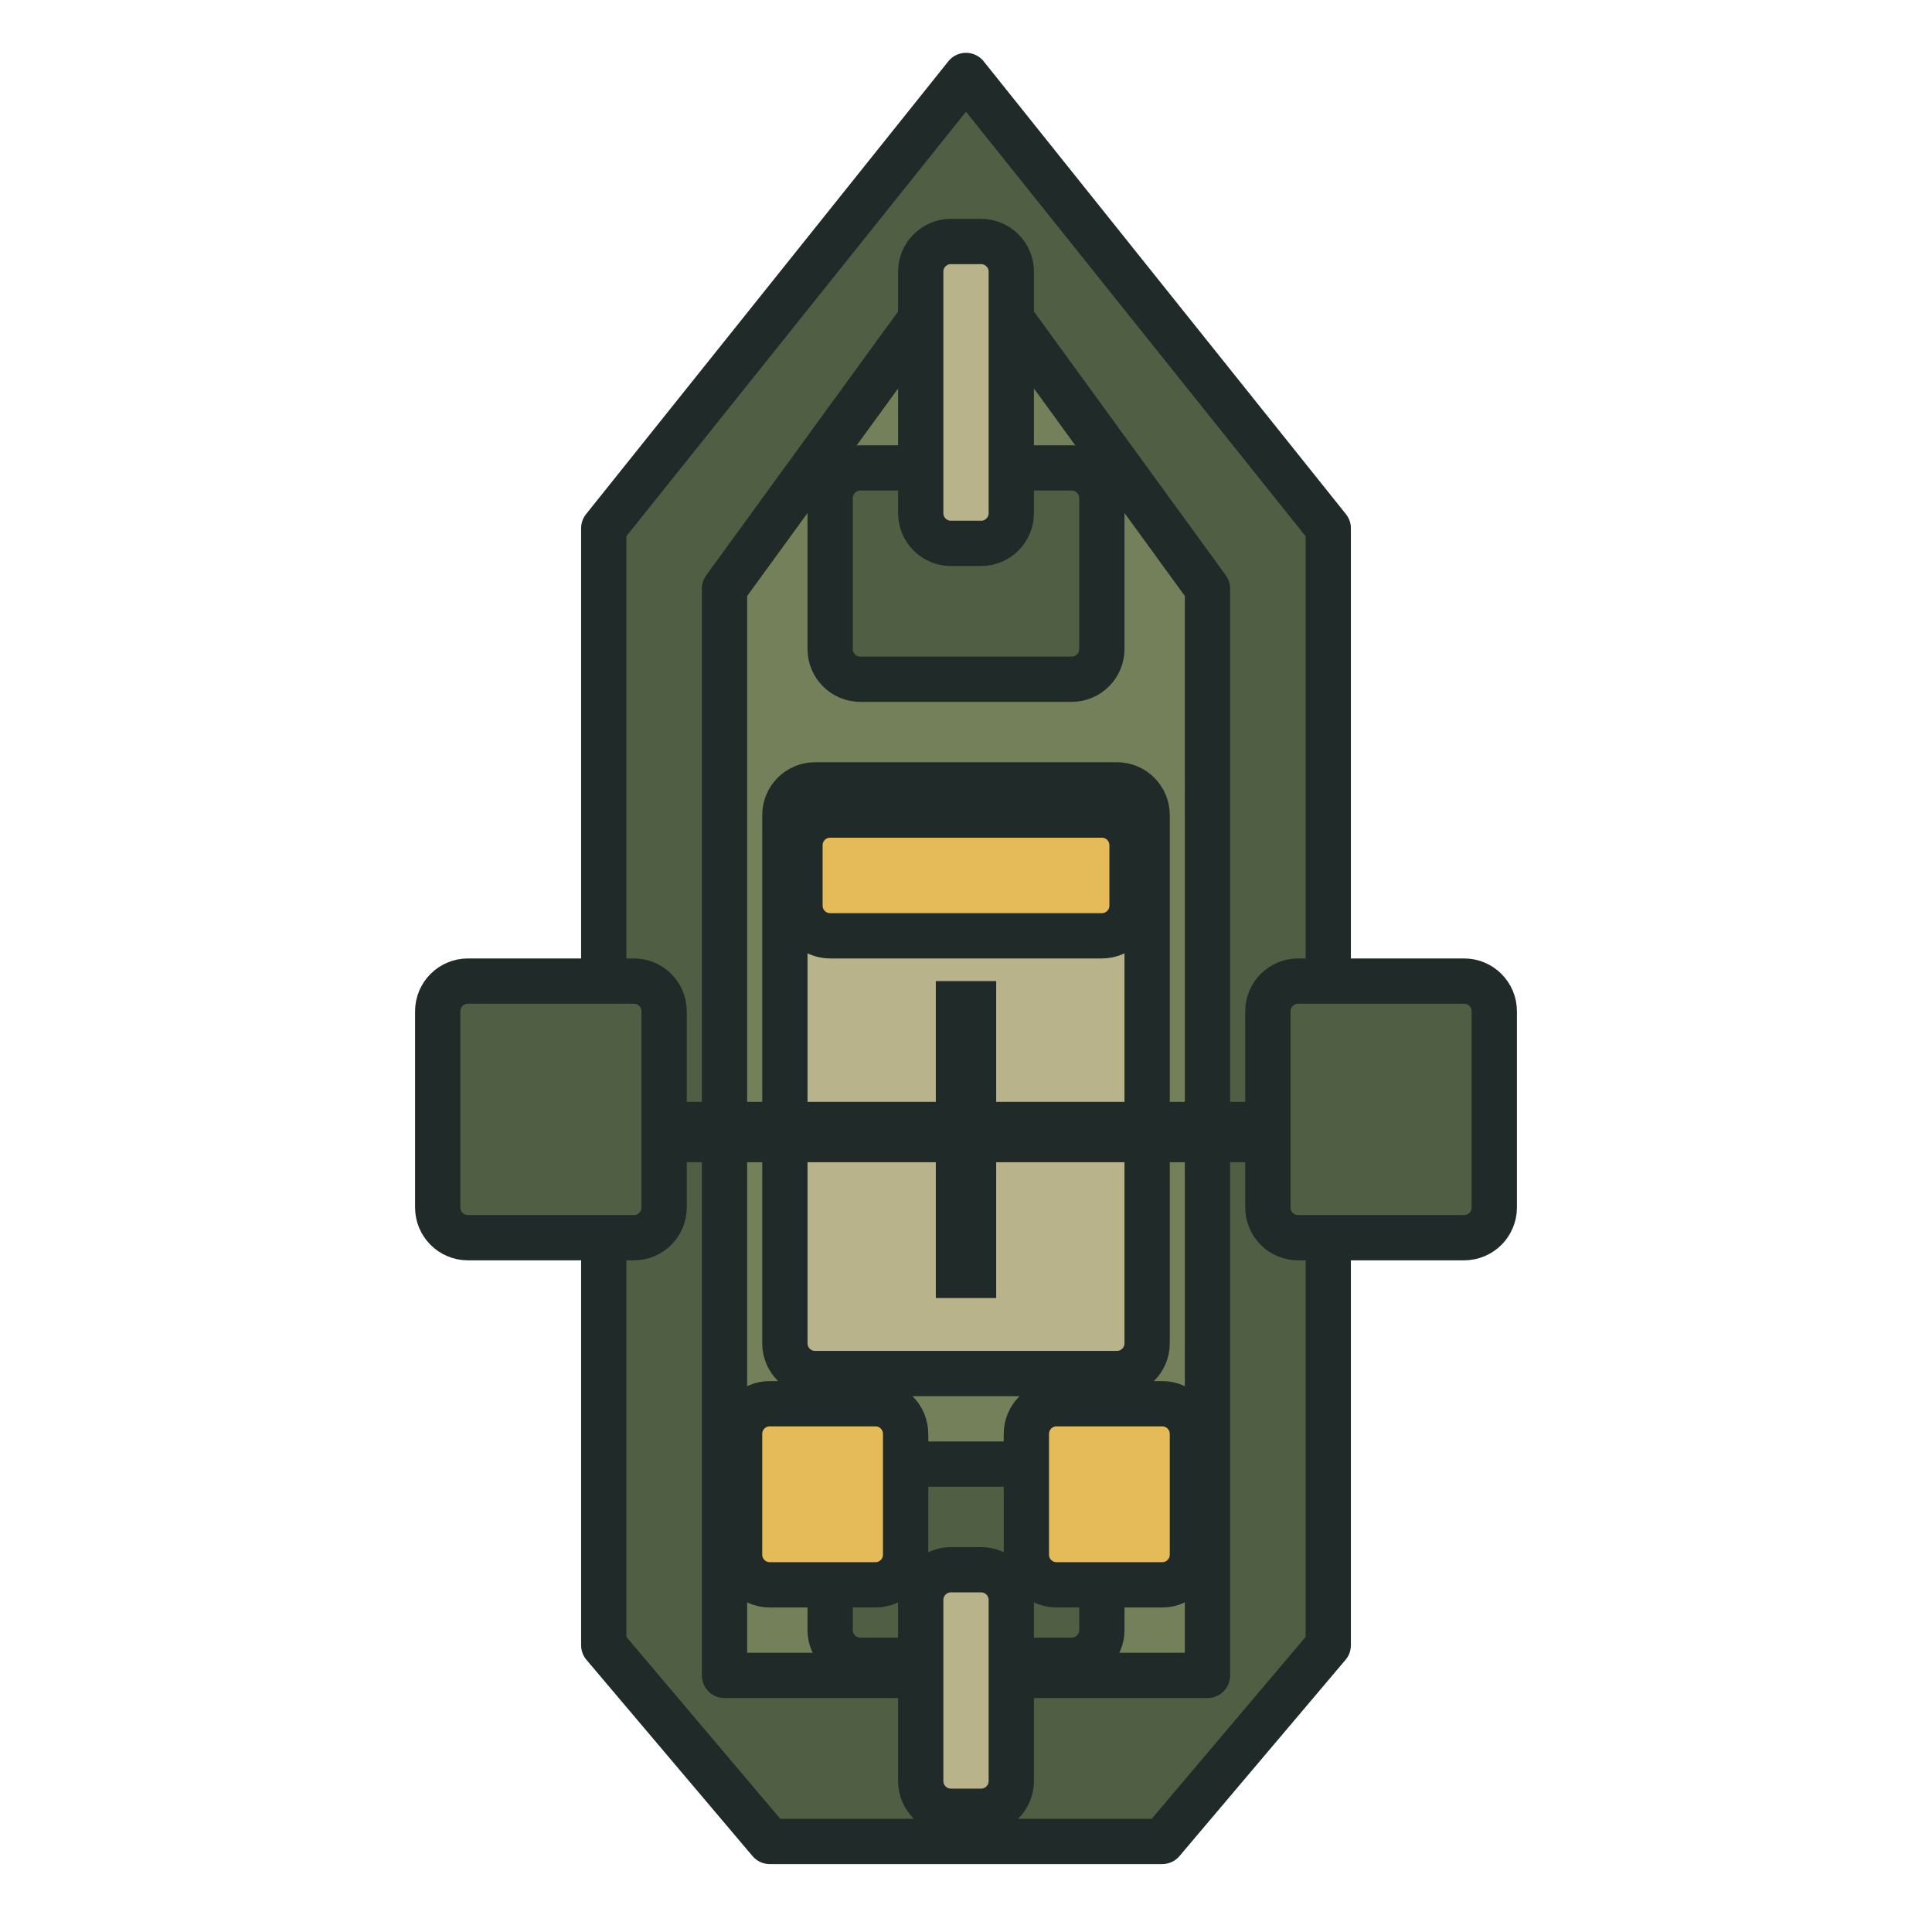
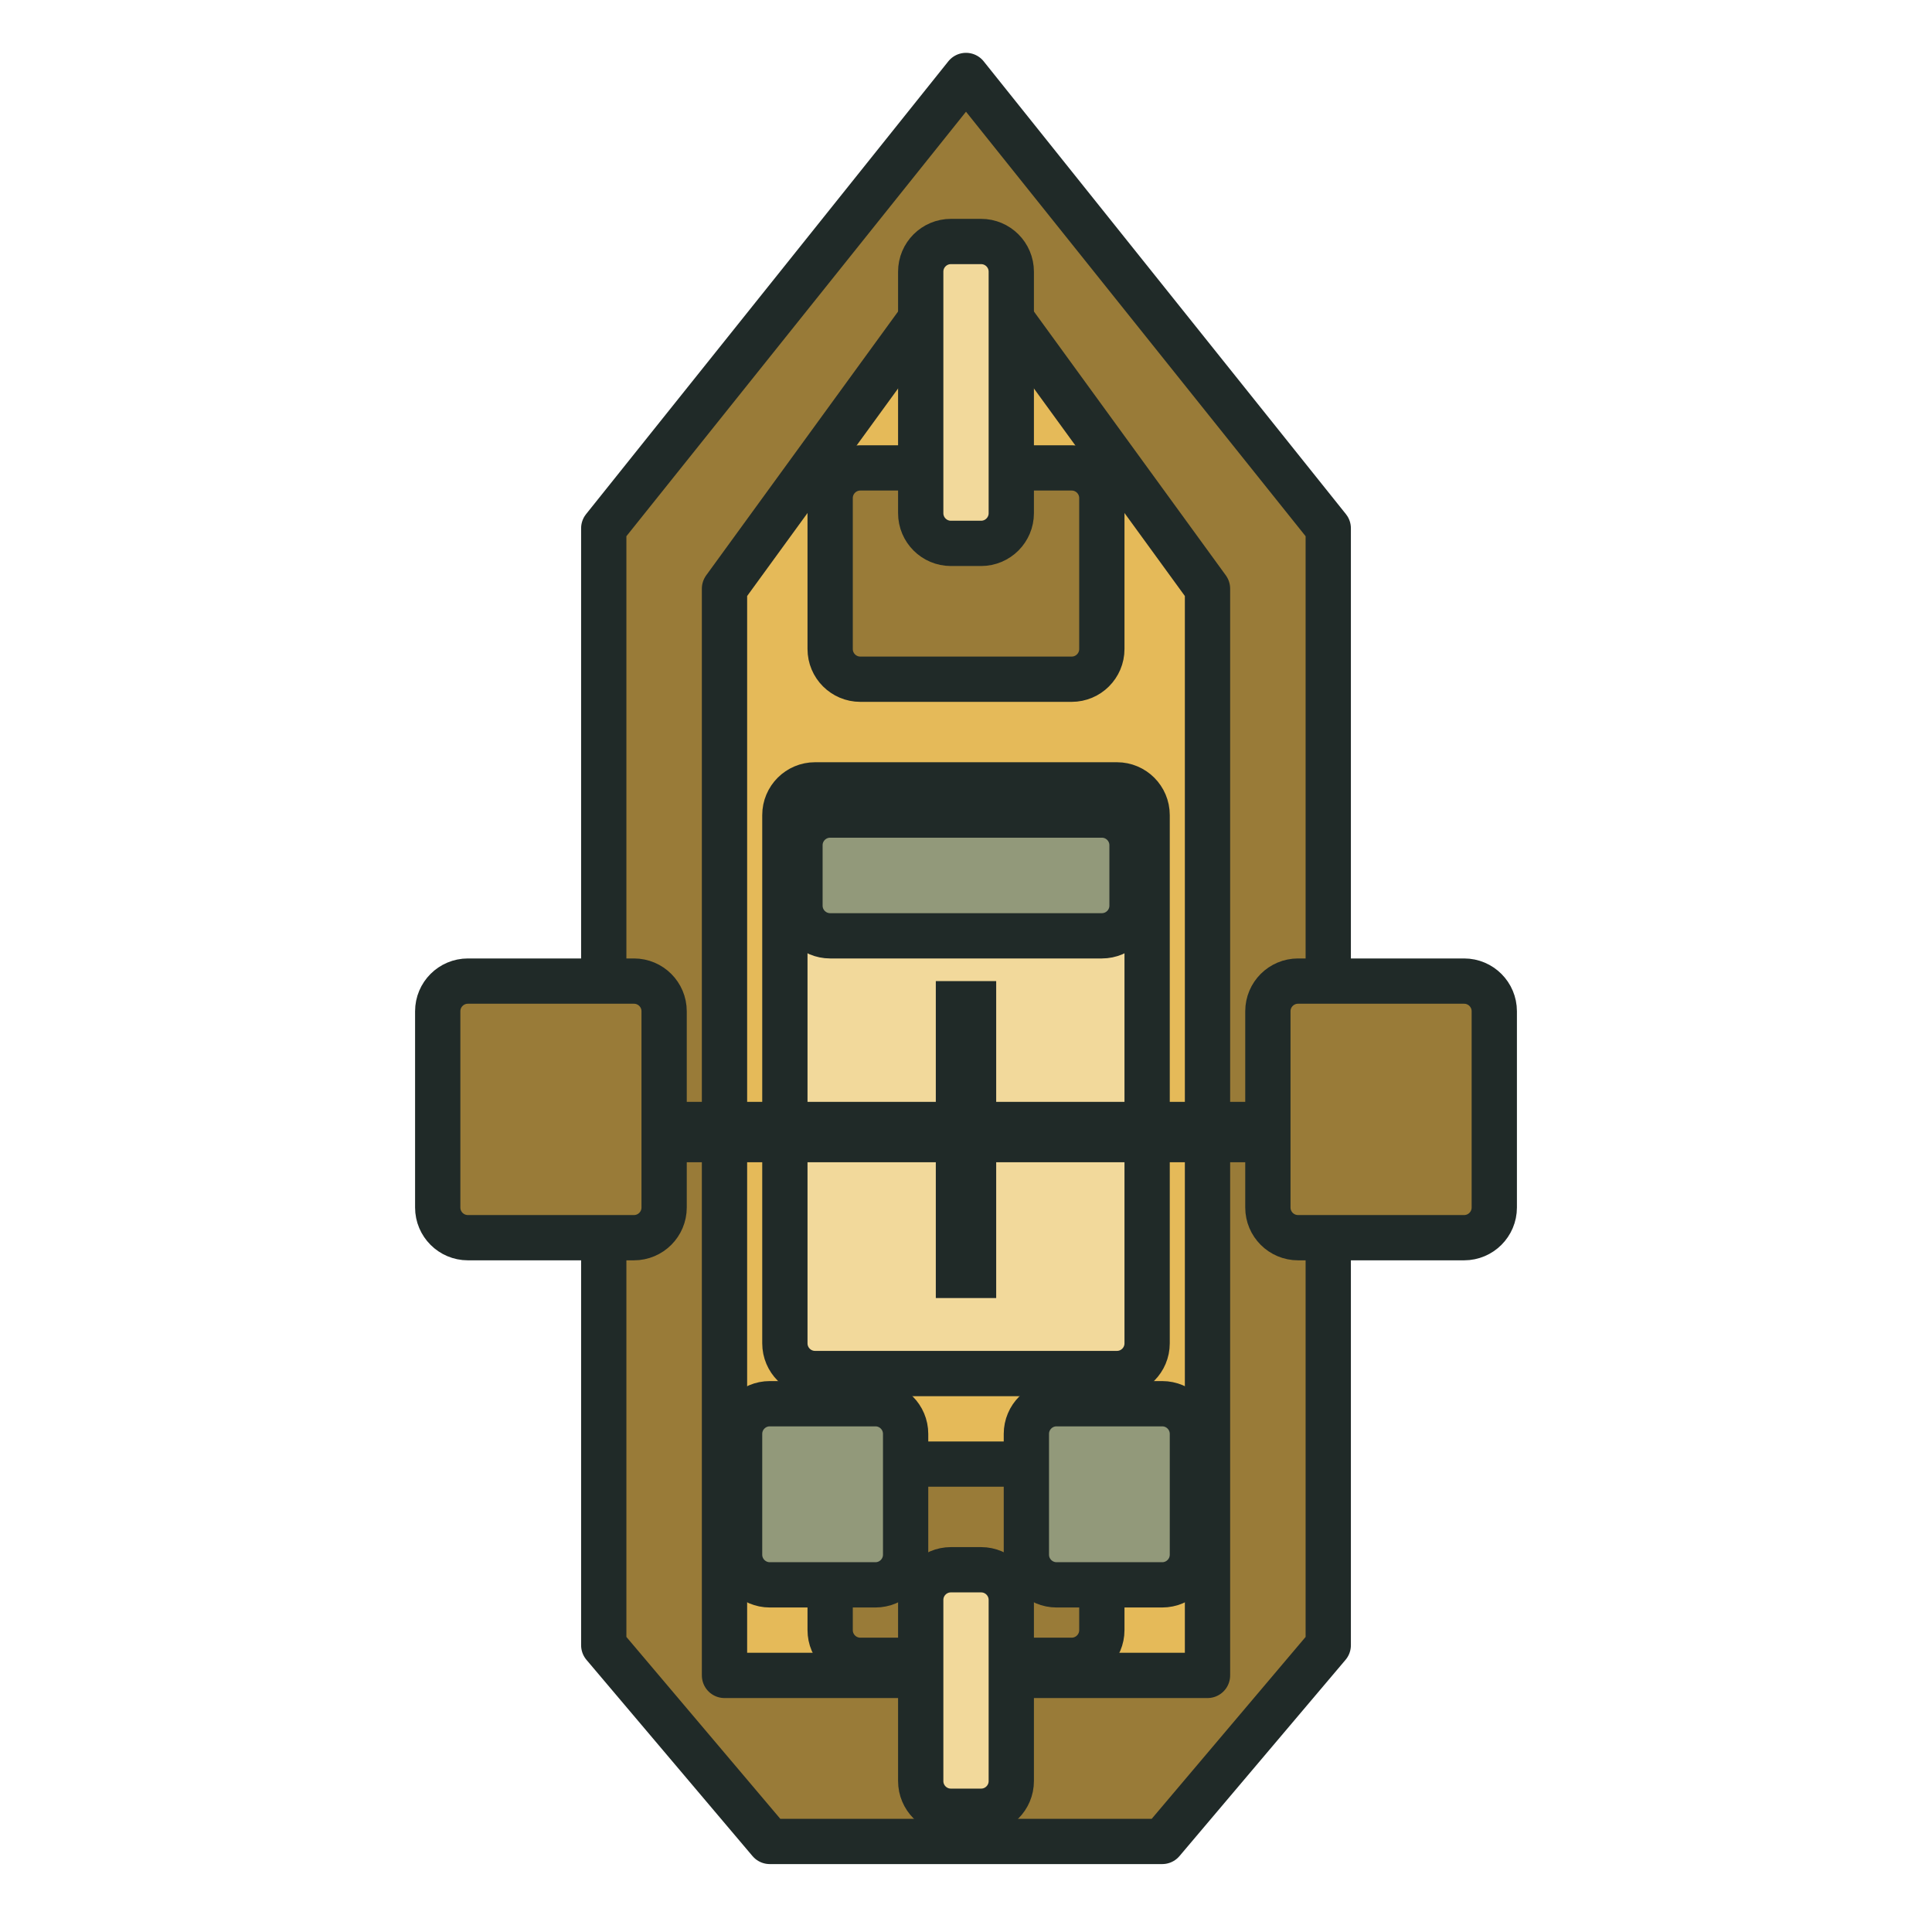
<svg xmlns="http://www.w3.org/2000/svg" width="128" height="128" viewBox="0 0 128 128">
-   <path d="M64 5 L88 35 L88 109 L77 122 L51 122 L40 109 L40 35 Z" fill="#505f43" stroke="#202a28" stroke-width="3" stroke-linejoin="round" />
-   <rect x="29" y="65" width="15" height="17" rx="2" fill="#505f43" stroke="#202a28" stroke-width="3" />
-   <rect x="84" y="65" width="15" height="17" rx="2" fill="#505f43" stroke="#202a28" stroke-width="3" />
-   <path d="M64 17 L80 39 L80 111 L48 111 L48 39 Z" fill="#74805a" stroke="#202a28" stroke-width="3" stroke-linejoin="round" />
-   <rect x="52" y="52" width="24" height="39" rx="2" fill="#b8b38a" stroke="#202a28" stroke-width="3" />
-   <rect x="53" y="54" width="22" height="8" rx="2" fill="#e5ba59" stroke="#202a28" stroke-width="3" />
-   <rect x="55" y="31" width="18" height="14" rx="2" fill="#505f43" stroke="#202a28" stroke-width="3" />
-   <rect x="61" y="16" width="6" height="20" rx="2" fill="#b8b38a" stroke="#202a28" stroke-width="3" />
-   <rect x="55" y="97" width="18" height="13" rx="2" fill="#505f43" stroke="#202a28" stroke-width="3" />
-   <rect x="61" y="104" width="6" height="16" rx="2" fill="#b8b38a" stroke="#202a28" stroke-width="3" />
+   <path d="M64 5 L88 35 L88 109 L77 122 L51 122 L40 109 L40 35 Z" fill="#997b38" stroke="#202a28" stroke-width="3" stroke-linejoin="round" />
+   <rect x="29" y="65" width="15" height="17" rx="2" fill="#997b38" stroke="#202a28" stroke-width="3" />
+   <rect x="84" y="65" width="15" height="17" rx="2" fill="#997b38" stroke="#202a28" stroke-width="3" />
+   <path d="M64 17 L80 39 L80 111 L48 111 L48 39 Z" fill="#e5ba59" stroke="#202a28" stroke-width="3" stroke-linejoin="round" />
+   <rect x="52" y="52" width="24" height="39" rx="2" fill="#f2d99b" stroke="#202a28" stroke-width="3" />
+   <rect x="53" y="54" width="22" height="8" rx="2" fill="#92997a" stroke="#202a28" stroke-width="3" />
+   <rect x="55" y="31" width="18" height="14" rx="2" fill="#997b38" stroke="#202a28" stroke-width="3" />
+   <rect x="61" y="16" width="6" height="20" rx="2" fill="#f2d99b" stroke="#202a28" stroke-width="3" />
+   <rect x="55" y="97" width="18" height="13" rx="2" fill="#997b38" stroke="#202a28" stroke-width="3" />
+   <rect x="61" y="104" width="6" height="16" rx="2" fill="#f2d99b" stroke="#202a28" stroke-width="3" />
  <path d="M45 75 L83 75 M64 65 L64 86" fill="none" stroke="#202a28" stroke-width="4" stroke-linejoin="round" />
-   <rect x="49" y="93" width="11" height="12" rx="2" fill="#e5ba59" stroke="#202a28" stroke-width="3" />
-   <rect x="68" y="93" width="11" height="12" rx="2" fill="#e5ba59" stroke="#202a28" stroke-width="3" />
+   <rect x="49" y="93" width="11" height="12" rx="2" fill="#92997a" stroke="#202a28" stroke-width="3" />
+   <rect x="68" y="93" width="11" height="12" rx="2" fill="#92997a" stroke="#202a28" stroke-width="3" />
</svg>
